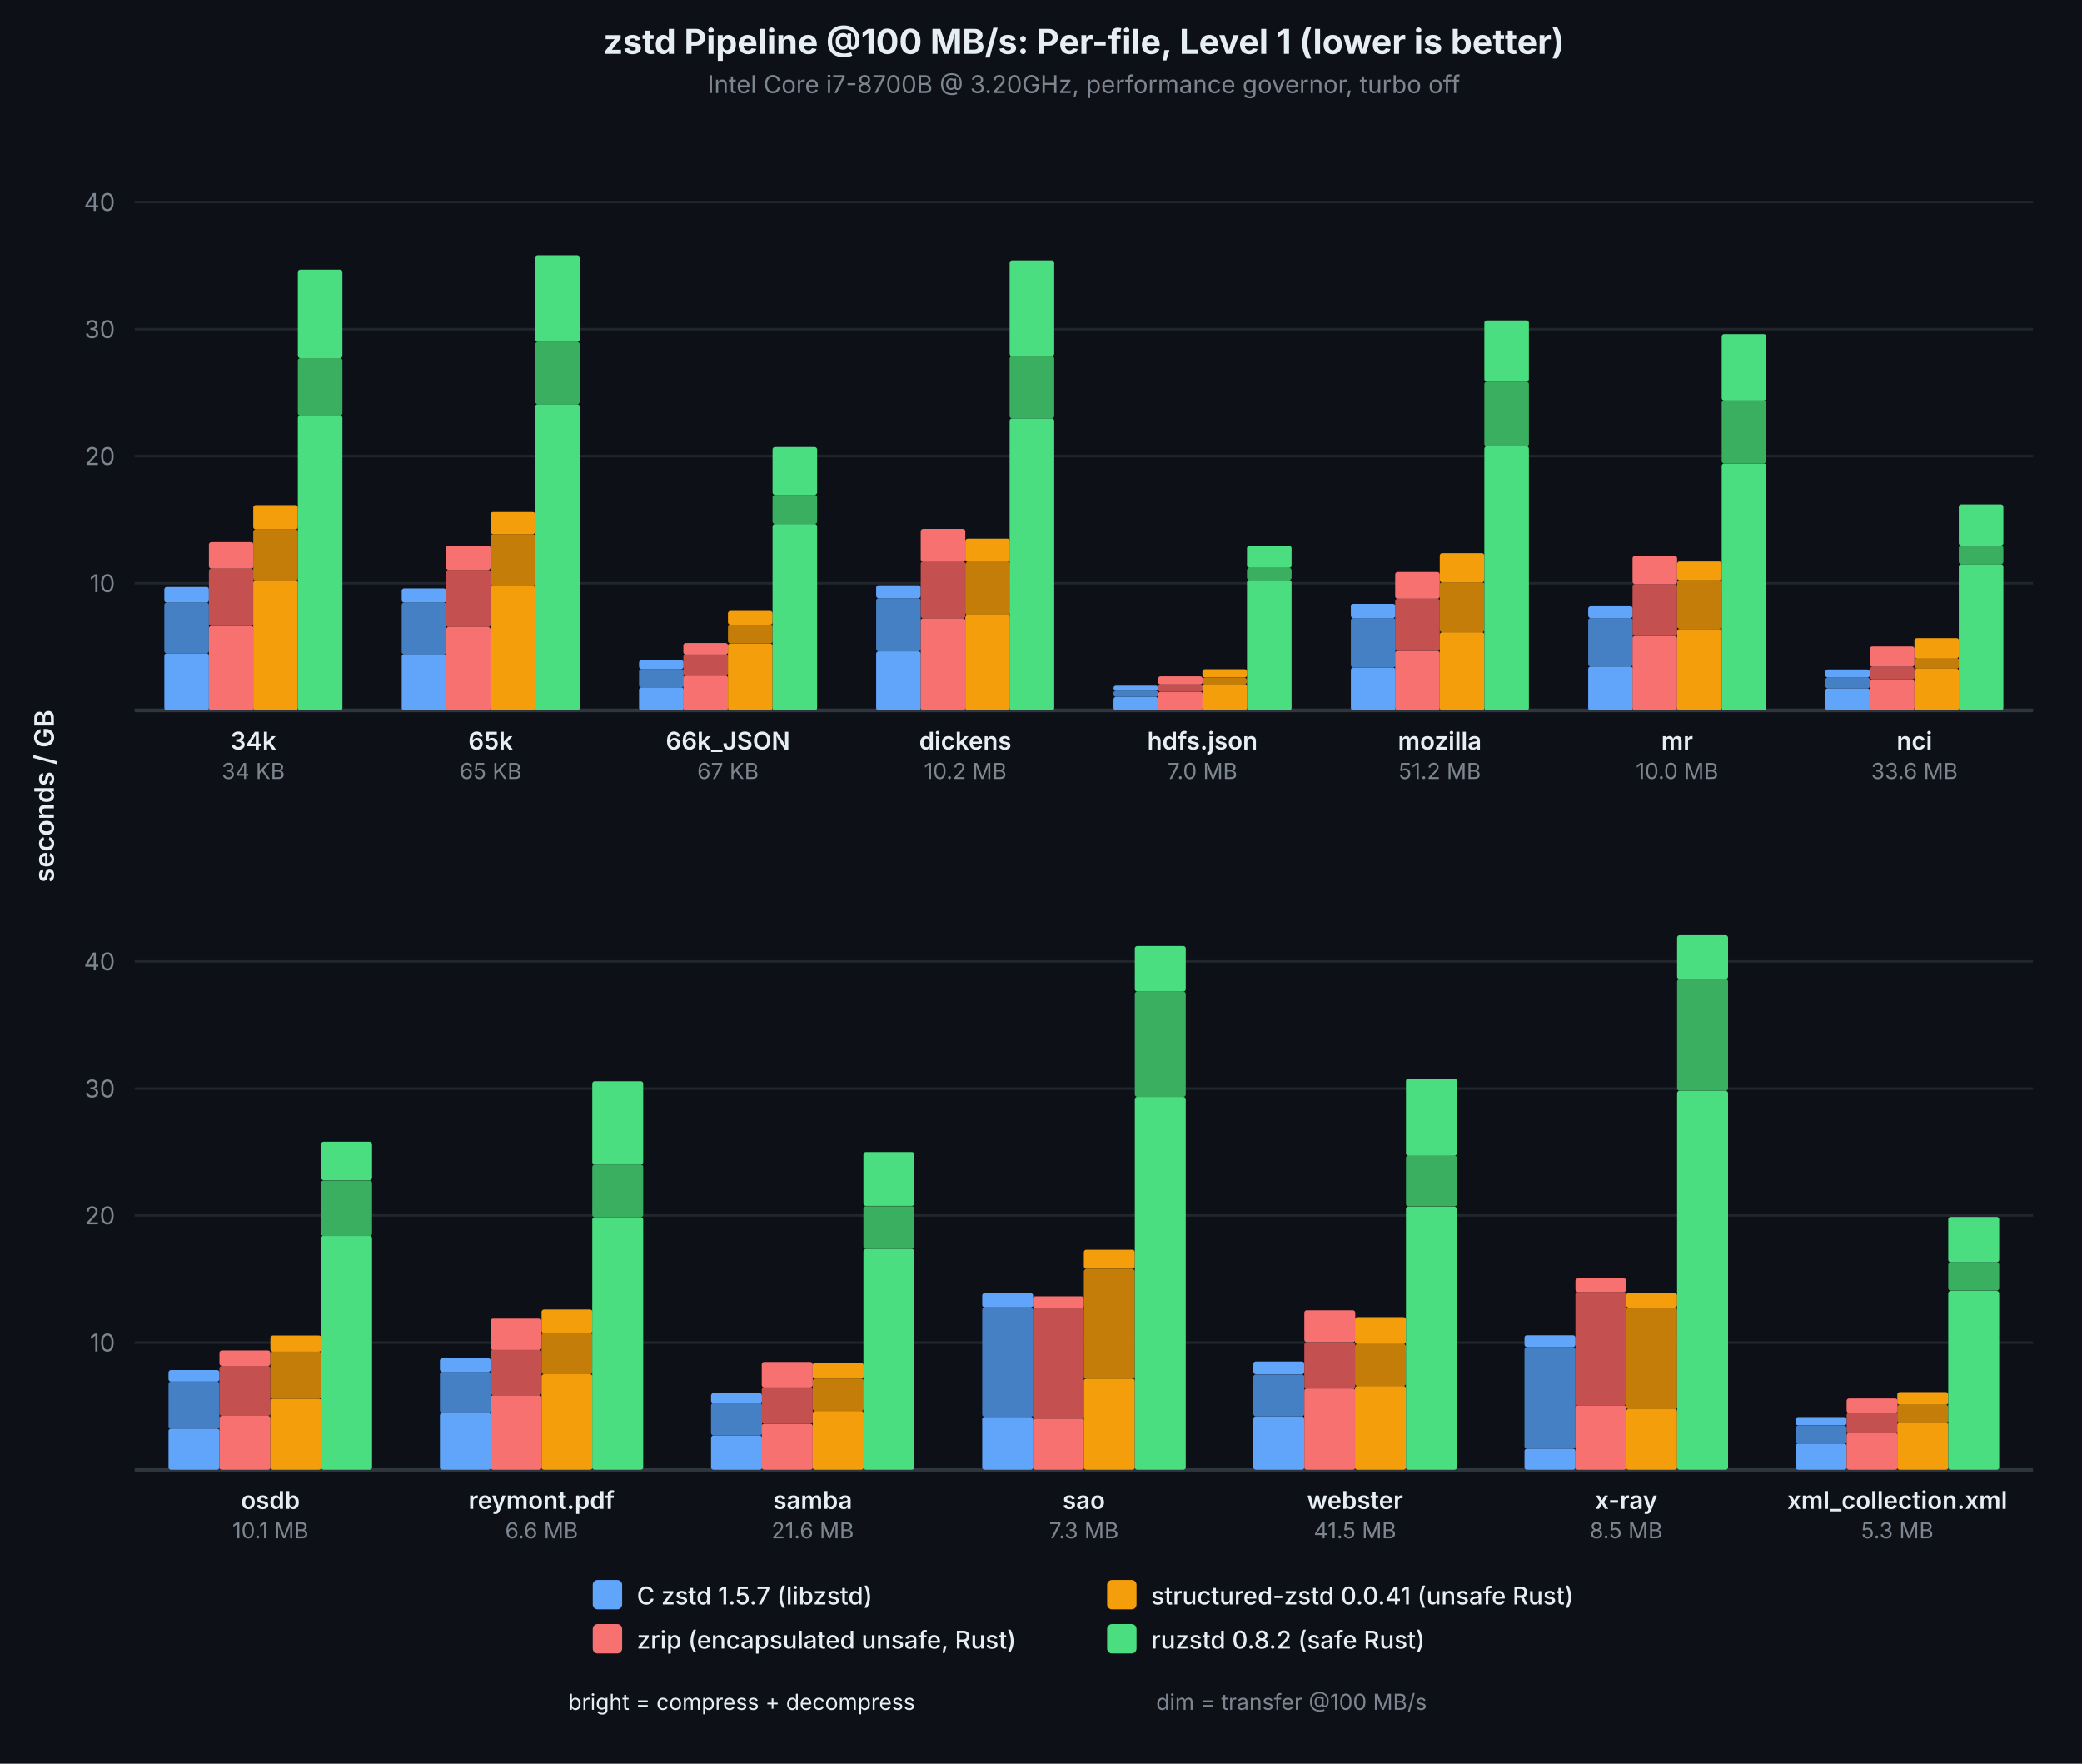
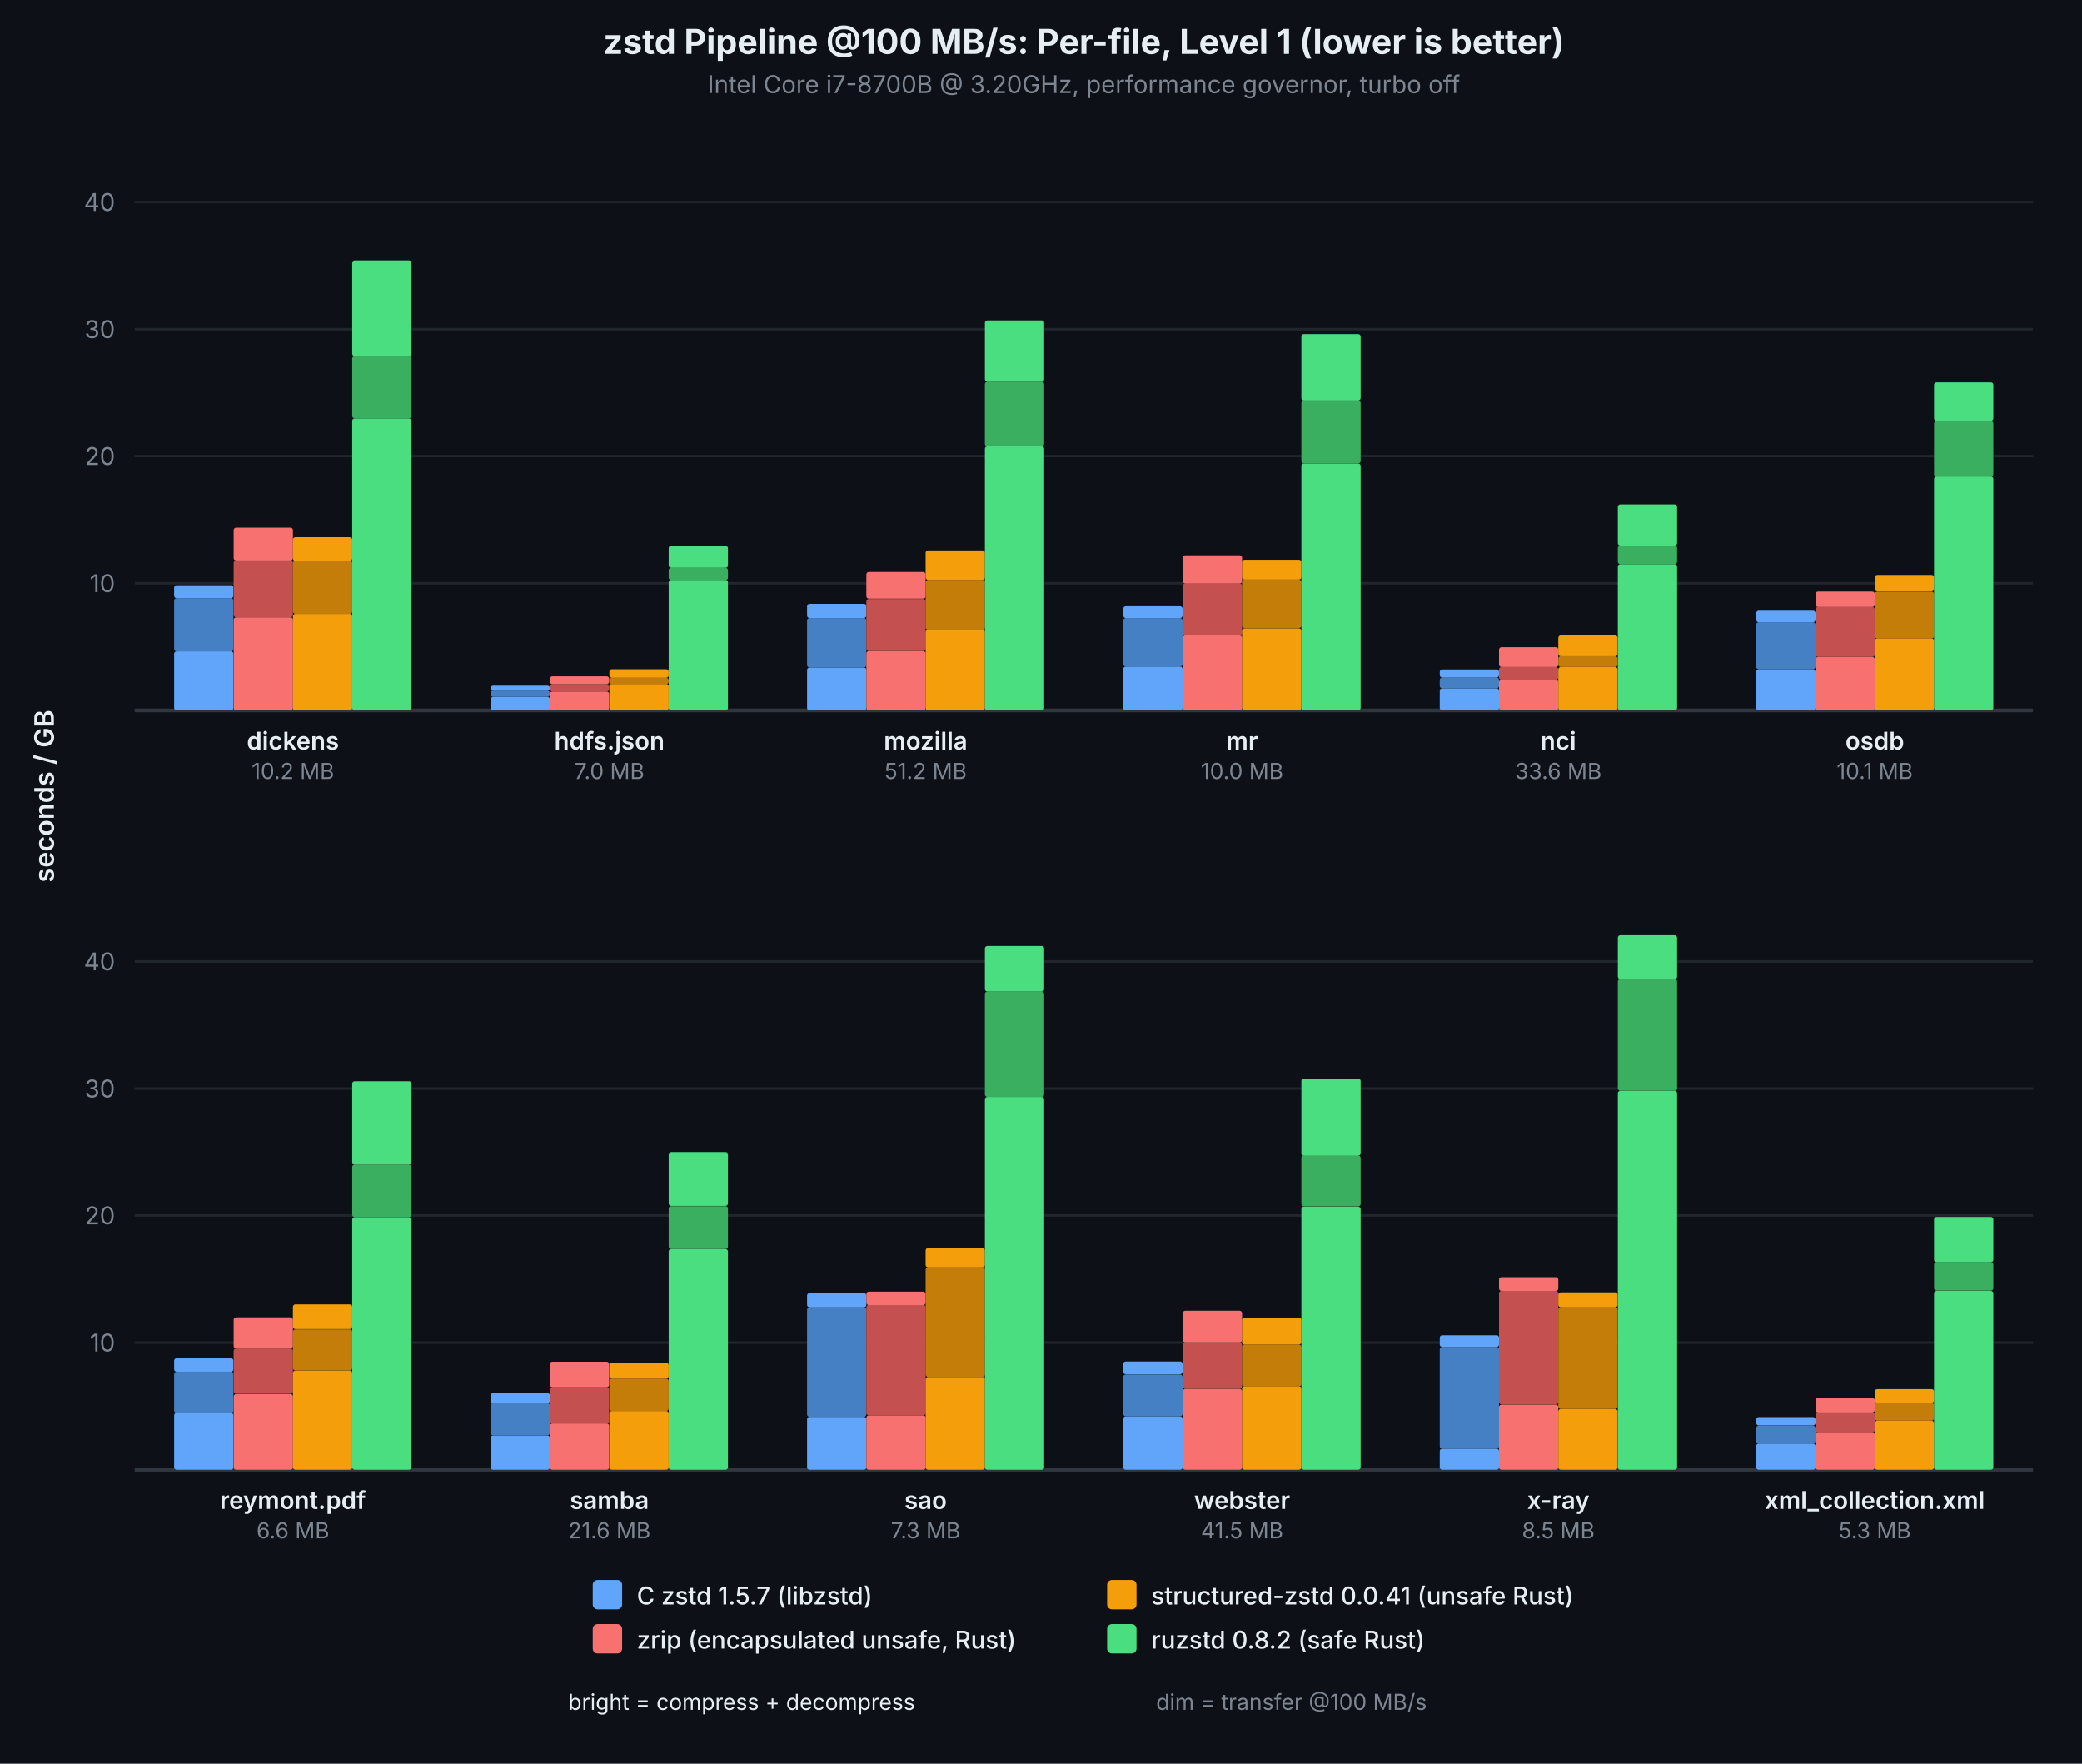
<svg xmlns="http://www.w3.org/2000/svg" viewBox="0 0 850 720" font-family="system-ui, -apple-system, sans-serif">
  <rect width="850" height="720" fill="#0d1117" />
  <text x="442.5" y="22" text-anchor="middle" fill="#e6edf3" font-size="14" font-weight="700">zstd Pipeline @100 MB/s: Per-file, Level 1 (lower is better)</text>
  <text x="442.5" y="38" text-anchor="middle" fill="#7d8590" font-size="10">Intel Core i7-8700B @ 3.20GHz, performance governor, turbo off</text>
  <line x1="55" y1="238.1" x2="830" y2="238.1" stroke="#21262d" stroke-width="1" />
  <text x="47" y="238.1" text-anchor="end" dominant-baseline="middle" fill="#7d8590" font-size="10">10</text>
  <line x1="55" y1="186.2" x2="830" y2="186.2" stroke="#21262d" stroke-width="1" />
  <text x="47" y="186.2" text-anchor="end" dominant-baseline="middle" fill="#7d8590" font-size="10">20</text>
  <line x1="55" y1="134.4" x2="830" y2="134.4" stroke="#21262d" stroke-width="1" />
  <text x="47" y="134.4" text-anchor="end" dominant-baseline="middle" fill="#7d8590" font-size="10">30</text>
  <line x1="55" y1="82.5" x2="830" y2="82.5" stroke="#21262d" stroke-width="1" />
  <text x="47" y="82.5" text-anchor="end" dominant-baseline="middle" fill="#7d8590" font-size="10">40</text>
  <line x1="55" y1="290" x2="830" y2="290" stroke="#30363d" stroke-width="1.5" />
  <text x="22" y="325.0" text-anchor="middle" fill="#e6edf3" font-size="11" font-weight="600" transform="rotate(-90,22,325.0)">seconds / GB</text>
-   <rect x="67.1" y="266.7" width="18.2" height="23.3" fill="#60a5fa" rx="1" />
-   <rect x="67.1" y="246.0" width="18.2" height="20.7" fill="#4680c4" rx="1" />
-   <rect x="67.1" y="239.6" width="18.2" height="6.4" fill="#60a5fa" rx="1" />
-   <rect x="85.3" y="255.5" width="18.2" height="34.5" fill="#f87171" rx="1" />
-   <rect x="85.3" y="232.1" width="18.2" height="23.4" fill="#c45050" rx="1" />
-   <rect x="85.3" y="221.3" width="18.2" height="10.8" fill="#f87171" rx="1" />
-   <rect x="103.4" y="237.0" width="18.2" height="53.0" fill="#f59e0b" rx="1" />
-   <rect x="103.4" y="216.1" width="18.2" height="20.9" fill="#c47d08" rx="1" />
-   <rect x="103.4" y="206.2" width="18.2" height="9.9" fill="#f59e0b" rx="1" />
-   <rect x="121.6" y="169.6" width="18.2" height="120.4" fill="#4ade80" rx="1" />
-   <rect x="121.6" y="146.2" width="18.2" height="23.5" fill="#3aaf60" rx="1" />
-   <rect x="121.6" y="110.1" width="18.2" height="36.1" fill="#4ade80" rx="1" />
-   <text x="103.4" y="306" text-anchor="middle" fill="#e6edf3" font-size="10" font-weight="600">34k</text>
-   <text x="103.4" y="318" text-anchor="middle" fill="#7d8590" font-size="9">34 KB</text>
-   <rect x="164.0" y="267.0" width="18.2" height="23.0" fill="#60a5fa" rx="1" />
-   <rect x="164.0" y="246.0" width="18.2" height="21.1" fill="#4680c4" rx="1" />
-   <rect x="164.0" y="240.2" width="18.2" height="5.8" fill="#60a5fa" rx="1" />
-   <rect x="182.1" y="256.0" width="18.2" height="34.0" fill="#f87171" rx="1" />
-   <rect x="182.1" y="232.6" width="18.2" height="23.4" fill="#c45050" rx="1" />
-   <rect x="182.1" y="222.7" width="18.2" height="9.9" fill="#f87171" rx="1" />
-   <rect x="200.3" y="239.2" width="18.2" height="50.8" fill="#f59e0b" rx="1" />
-   <rect x="200.3" y="218.0" width="18.2" height="21.1" fill="#c47d08" rx="1" />
-   <rect x="200.3" y="209.0" width="18.2" height="9.0" fill="#f59e0b" rx="1" />
-   <rect x="218.5" y="165.0" width="18.2" height="125.0" fill="#4ade80" rx="1" />
-   <rect x="218.5" y="139.6" width="18.2" height="25.4" fill="#3aaf60" rx="1" />
-   <rect x="218.5" y="104.2" width="18.2" height="35.4" fill="#4ade80" rx="1" />
-   <text x="200.3" y="306" text-anchor="middle" fill="#e6edf3" font-size="10" font-weight="600">65k</text>
-   <text x="200.3" y="318" text-anchor="middle" fill="#7d8590" font-size="9">65 KB</text>
-   <rect x="260.9" y="280.6" width="18.2" height="9.4" fill="#60a5fa" rx="1" />
-   <rect x="260.9" y="273.1" width="18.2" height="7.6" fill="#4680c4" rx="1" />
-   <rect x="260.9" y="269.5" width="18.2" height="3.6" fill="#60a5fa" rx="1" />
-   <rect x="279.0" y="275.8" width="18.2" height="14.2" fill="#f87171" rx="1" />
-   <rect x="279.0" y="267.1" width="18.2" height="8.6" fill="#c45050" rx="1" />
-   <rect x="279.0" y="262.5" width="18.2" height="4.7" fill="#f87171" rx="1" />
-   <rect x="297.2" y="262.7" width="18.2" height="27.3" fill="#f59e0b" rx="1" />
-   <rect x="297.2" y="255.1" width="18.2" height="7.6" fill="#c47d08" rx="1" />
-   <rect x="297.2" y="249.4" width="18.2" height="5.6" fill="#f59e0b" rx="1" />
-   <rect x="315.4" y="213.9" width="18.2" height="76.1" fill="#4ade80" rx="1" />
-   <rect x="315.4" y="202.0" width="18.2" height="11.9" fill="#3aaf60" rx="1" />
-   <rect x="315.4" y="182.5" width="18.2" height="19.5" fill="#4ade80" rx="1" />
-   <text x="297.2" y="306" text-anchor="middle" fill="#e6edf3" font-size="10" font-weight="600">66k_JSON</text>
-   <text x="297.2" y="318" text-anchor="middle" fill="#7d8590" font-size="9">67 KB</text>
-   <rect x="357.7" y="265.9" width="18.2" height="24.1" fill="#60a5fa" rx="1" />
-   <rect x="357.7" y="244.2" width="18.2" height="21.7" fill="#4680c4" rx="1" />
-   <rect x="357.7" y="238.9" width="18.2" height="5.3" fill="#60a5fa" rx="1" />
-   <rect x="375.9" y="252.4" width="18.2" height="37.6" fill="#f87171" rx="1" />
-   <rect x="375.9" y="229.2" width="18.2" height="23.2" fill="#c45050" rx="1" />
-   <rect x="375.9" y="215.9" width="18.2" height="13.4" fill="#f87171" rx="1" />
-   <rect x="394.1" y="251.1" width="18.2" height="38.9" fill="#f59e0b" rx="1" />
-   <rect x="394.1" y="229.4" width="18.2" height="21.7" fill="#c47d08" rx="1" />
-   <rect x="394.1" y="219.9" width="18.2" height="9.5" fill="#f59e0b" rx="1" />
-   <rect x="412.2" y="170.8" width="18.2" height="119.2" fill="#4ade80" rx="1" />
-   <rect x="412.2" y="145.4" width="18.2" height="25.4" fill="#3aaf60" rx="1" />
-   <rect x="412.2" y="106.3" width="18.2" height="39.1" fill="#4ade80" rx="1" />
-   <text x="394.1" y="306" text-anchor="middle" fill="#e6edf3" font-size="10" font-weight="600">dickens</text>
-   <text x="394.1" y="318" text-anchor="middle" fill="#7d8590" font-size="9">10.2 MB</text>
-   <rect x="454.6" y="284.5" width="18.2" height="5.5" fill="#60a5fa" rx="1" />
-   <rect x="454.6" y="281.9" width="18.2" height="2.6" fill="#4680c4" rx="1" />
-   <rect x="454.6" y="279.9" width="18.2" height="2.0" fill="#60a5fa" rx="1" />
-   <rect x="472.8" y="282.4" width="18.2" height="7.6" fill="#f87171" rx="1" />
-   <rect x="472.8" y="279.4" width="18.2" height="3.0" fill="#c45050" rx="1" />
-   <rect x="472.8" y="276.1" width="18.2" height="3.3" fill="#f87171" rx="1" />
-   <rect x="490.9" y="279.2" width="18.2" height="10.8" fill="#f59e0b" rx="1" />
-   <rect x="490.9" y="276.7" width="18.2" height="2.6" fill="#c47d08" rx="1" />
-   <rect x="490.9" y="273.2" width="18.2" height="3.4" fill="#f59e0b" rx="1" />
-   <rect x="509.1" y="236.7" width="18.2" height="53.3" fill="#4ade80" rx="1" />
-   <rect x="509.1" y="231.8" width="18.2" height="5.0" fill="#3aaf60" rx="1" />
-   <rect x="509.1" y="222.8" width="18.2" height="9.0" fill="#4ade80" rx="1" />
-   <text x="490.9" y="306" text-anchor="middle" fill="#e6edf3" font-size="10" font-weight="600">hdfs.json</text>
-   <text x="490.9" y="318" text-anchor="middle" fill="#7d8590" font-size="9">7.0 MB</text>
-   <rect x="551.5" y="272.5" width="18.2" height="17.5" fill="#60a5fa" rx="1" />
-   <rect x="551.5" y="252.3" width="18.2" height="20.2" fill="#4680c4" rx="1" />
-   <rect x="551.5" y="246.5" width="18.2" height="5.8" fill="#60a5fa" rx="1" />
-   <rect x="569.6" y="265.7" width="18.2" height="24.3" fill="#f87171" rx="1" />
-   <rect x="569.6" y="244.4" width="18.2" height="21.3" fill="#c45050" rx="1" />
-   <rect x="569.6" y="233.5" width="18.2" height="10.9" fill="#f87171" rx="1" />
-   <rect x="587.8" y="258.1" width="18.2" height="31.9" fill="#f59e0b" rx="1" />
-   <rect x="587.8" y="237.7" width="18.2" height="20.4" fill="#c47d08" rx="1" />
-   <rect x="587.8" y="225.8" width="18.2" height="11.9" fill="#f59e0b" rx="1" />
-   <rect x="606.0" y="182.2" width="18.2" height="107.8" fill="#4ade80" rx="1" />
-   <rect x="606.0" y="155.8" width="18.2" height="26.4" fill="#3aaf60" rx="1" />
-   <rect x="606.0" y="130.8" width="18.2" height="25.0" fill="#4ade80" rx="1" />
-   <text x="587.8" y="306" text-anchor="middle" fill="#e6edf3" font-size="10" font-weight="600">mozilla</text>
-   <text x="587.8" y="318" text-anchor="middle" fill="#7d8590" font-size="9">51.2 MB</text>
-   <rect x="648.4" y="272.1" width="18.2" height="17.9" fill="#60a5fa" rx="1" />
-   <rect x="648.4" y="252.3" width="18.2" height="19.8" fill="#4680c4" rx="1" />
-   <rect x="648.4" y="247.5" width="18.2" height="4.8" fill="#60a5fa" rx="1" />
-   <rect x="666.5" y="259.6" width="18.2" height="30.4" fill="#f87171" rx="1" />
-   <rect x="666.5" y="238.4" width="18.2" height="21.2" fill="#c45050" rx="1" />
-   <rect x="666.5" y="226.9" width="18.2" height="11.5" fill="#f87171" rx="1" />
-   <rect x="684.7" y="256.8" width="18.2" height="33.2" fill="#f59e0b" rx="1" />
-   <rect x="684.7" y="236.9" width="18.2" height="19.8" fill="#c47d08" rx="1" />
-   <rect x="684.7" y="229.2" width="18.2" height="7.7" fill="#f59e0b" rx="1" />
-   <rect x="702.9" y="189.2" width="18.2" height="100.8" fill="#4ade80" rx="1" />
-   <rect x="702.9" y="163.5" width="18.2" height="25.7" fill="#3aaf60" rx="1" />
-   <rect x="702.9" y="136.4" width="18.2" height="27.1" fill="#4ade80" rx="1" />
-   <text x="684.7" y="306" text-anchor="middle" fill="#e6edf3" font-size="10" font-weight="600">mr</text>
-   <text x="684.7" y="318" text-anchor="middle" fill="#7d8590" font-size="9">10.0 MB</text>
-   <rect x="745.2" y="281.0" width="18.2" height="9.0" fill="#60a5fa" rx="1" />
-   <rect x="745.2" y="276.6" width="18.2" height="4.4" fill="#4680c4" rx="1" />
-   <rect x="745.2" y="273.3" width="18.2" height="3.3" fill="#60a5fa" rx="1" />
-   <rect x="763.4" y="277.5" width="18.2" height="12.5" fill="#f87171" rx="1" />
-   <rect x="763.4" y="272.2" width="18.2" height="5.2" fill="#c45050" rx="1" />
-   <rect x="763.4" y="263.9" width="18.2" height="8.3" fill="#f87171" rx="1" />
-   <rect x="781.6" y="273.0" width="18.2" height="17.0" fill="#f59e0b" rx="1" />
-   <rect x="781.6" y="268.6" width="18.2" height="4.4" fill="#c47d08" rx="1" />
-   <rect x="781.6" y="260.5" width="18.2" height="8.2" fill="#f59e0b" rx="1" />
-   <rect x="799.7" y="230.3" width="18.2" height="59.7" fill="#4ade80" rx="1" />
-   <rect x="799.7" y="222.7" width="18.2" height="7.6" fill="#3aaf60" rx="1" />
-   <rect x="799.7" y="205.9" width="18.2" height="16.8" fill="#4ade80" rx="1" />
-   <text x="781.6" y="306" text-anchor="middle" fill="#e6edf3" font-size="10" font-weight="600">nci</text>
-   <text x="781.6" y="318" text-anchor="middle" fill="#7d8590" font-size="9">33.6 MB</text>
+   <rect x="71.1" y="265.9" width="24.2" height="24.1" fill="#60a5fa" rx="1" />
+   <rect x="71.1" y="244.2" width="24.2" height="21.7" fill="#4680c4" rx="1" />
+   <rect x="71.1" y="238.9" width="24.2" height="5.3" fill="#60a5fa" rx="1" />
+   <rect x="95.4" y="252.0" width="24.2" height="38.0" fill="#f87171" rx="1" />
+   <rect x="95.4" y="228.8" width="24.2" height="23.2" fill="#c45050" rx="1" />
+   <rect x="95.4" y="215.4" width="24.2" height="13.4" fill="#f87171" rx="1" />
+   <rect x="119.6" y="250.6" width="24.2" height="39.4" fill="#f59e0b" rx="1" />
+   <rect x="119.6" y="228.9" width="24.2" height="21.7" fill="#c47d08" rx="1" />
+   <rect x="119.6" y="219.3" width="24.2" height="9.7" fill="#f59e0b" rx="1" />
+   <rect x="143.8" y="170.8" width="24.2" height="119.2" fill="#4ade80" rx="1" />
+   <rect x="143.8" y="145.4" width="24.2" height="25.4" fill="#3aaf60" rx="1" />
+   <rect x="143.8" y="106.3" width="24.2" height="39.1" fill="#4ade80" rx="1" />
+   <text x="119.6" y="306" text-anchor="middle" fill="#e6edf3" font-size="10" font-weight="600">dickens</text>
+   <text x="119.6" y="318" text-anchor="middle" fill="#7d8590" font-size="9">10.2 MB</text>
+   <rect x="200.3" y="284.5" width="24.2" height="5.5" fill="#60a5fa" rx="1" />
+   <rect x="200.3" y="281.9" width="24.2" height="2.6" fill="#4680c4" rx="1" />
+   <rect x="200.3" y="279.9" width="24.2" height="2.0" fill="#60a5fa" rx="1" />
+   <rect x="224.5" y="282.3" width="24.2" height="7.7" fill="#f87171" rx="1" />
+   <rect x="224.5" y="279.3" width="24.2" height="3.0" fill="#c45050" rx="1" />
+   <rect x="224.5" y="276.1" width="24.2" height="3.2" fill="#f87171" rx="1" />
+   <rect x="248.8" y="279.2" width="24.2" height="10.8" fill="#f59e0b" rx="1" />
+   <rect x="248.8" y="276.7" width="24.2" height="2.6" fill="#c47d08" rx="1" />
+   <rect x="248.8" y="273.2" width="24.2" height="3.5" fill="#f59e0b" rx="1" />
+   <rect x="273.0" y="236.7" width="24.2" height="53.3" fill="#4ade80" rx="1" />
+   <rect x="273.0" y="231.8" width="24.2" height="5.0" fill="#3aaf60" rx="1" />
+   <rect x="273.0" y="222.8" width="24.2" height="9.0" fill="#4ade80" rx="1" />
+   <text x="248.8" y="306" text-anchor="middle" fill="#e6edf3" font-size="10" font-weight="600">hdfs.json</text>
+   <text x="248.8" y="318" text-anchor="middle" fill="#7d8590" font-size="9">7.0 MB</text>
+   <rect x="329.5" y="272.5" width="24.2" height="17.5" fill="#60a5fa" rx="1" />
+   <rect x="329.5" y="252.3" width="24.2" height="20.2" fill="#4680c4" rx="1" />
+   <rect x="329.5" y="246.5" width="24.2" height="5.8" fill="#60a5fa" rx="1" />
+   <rect x="353.7" y="265.8" width="24.2" height="24.2" fill="#f87171" rx="1" />
+   <rect x="353.7" y="244.5" width="24.2" height="21.3" fill="#c45050" rx="1" />
+   <rect x="353.7" y="233.5" width="24.2" height="10.9" fill="#f87171" rx="1" />
+   <rect x="377.9" y="257.1" width="24.2" height="32.9" fill="#f59e0b" rx="1" />
+   <rect x="377.9" y="236.7" width="24.2" height="20.4" fill="#c47d08" rx="1" />
+   <rect x="377.9" y="224.7" width="24.2" height="12.0" fill="#f59e0b" rx="1" />
+   <rect x="402.1" y="182.2" width="24.2" height="107.8" fill="#4ade80" rx="1" />
+   <rect x="402.1" y="155.8" width="24.2" height="26.4" fill="#3aaf60" rx="1" />
+   <rect x="402.1" y="130.8" width="24.2" height="25.0" fill="#4ade80" rx="1" />
+   <text x="377.9" y="306" text-anchor="middle" fill="#e6edf3" font-size="10" font-weight="600">mozilla</text>
+   <text x="377.9" y="318" text-anchor="middle" fill="#7d8590" font-size="9">51.2 MB</text>
+   <rect x="458.6" y="272.1" width="24.2" height="17.9" fill="#60a5fa" rx="1" />
+   <rect x="458.6" y="252.3" width="24.2" height="19.8" fill="#4680c4" rx="1" />
+   <rect x="458.6" y="247.5" width="24.2" height="4.8" fill="#60a5fa" rx="1" />
+   <rect x="482.9" y="259.4" width="24.2" height="30.6" fill="#f87171" rx="1" />
+   <rect x="482.9" y="238.2" width="24.2" height="21.2" fill="#c45050" rx="1" />
+   <rect x="482.9" y="226.7" width="24.2" height="11.5" fill="#f87171" rx="1" />
+   <rect x="507.1" y="256.5" width="24.2" height="33.5" fill="#f59e0b" rx="1" />
+   <rect x="507.1" y="236.6" width="24.2" height="19.8" fill="#c47d08" rx="1" />
+   <rect x="507.1" y="228.5" width="24.2" height="8.1" fill="#f59e0b" rx="1" />
+   <rect x="531.3" y="189.2" width="24.2" height="100.8" fill="#4ade80" rx="1" />
+   <rect x="531.3" y="163.5" width="24.2" height="25.7" fill="#3aaf60" rx="1" />
+   <rect x="531.3" y="136.4" width="24.2" height="27.1" fill="#4ade80" rx="1" />
+   <text x="507.1" y="306" text-anchor="middle" fill="#e6edf3" font-size="10" font-weight="600">mr</text>
+   <text x="507.1" y="318" text-anchor="middle" fill="#7d8590" font-size="9">10.0 MB</text>
+   <rect x="587.8" y="281.0" width="24.2" height="9.0" fill="#60a5fa" rx="1" />
+   <rect x="587.8" y="276.6" width="24.2" height="4.4" fill="#4680c4" rx="1" />
+   <rect x="587.8" y="273.3" width="24.2" height="3.3" fill="#60a5fa" rx="1" />
+   <rect x="612.0" y="277.5" width="24.2" height="12.5" fill="#f87171" rx="1" />
+   <rect x="612.0" y="272.3" width="24.2" height="5.2" fill="#c45050" rx="1" />
+   <rect x="612.0" y="264.2" width="24.2" height="8.1" fill="#f87171" rx="1" />
+   <rect x="636.2" y="272.3" width="24.2" height="17.7" fill="#f59e0b" rx="1" />
+   <rect x="636.2" y="267.9" width="24.2" height="4.4" fill="#c47d08" rx="1" />
+   <rect x="636.2" y="259.4" width="24.2" height="8.5" fill="#f59e0b" rx="1" />
+   <rect x="660.5" y="230.3" width="24.2" height="59.7" fill="#4ade80" rx="1" />
+   <rect x="660.5" y="222.7" width="24.2" height="7.6" fill="#3aaf60" rx="1" />
+   <rect x="660.5" y="205.9" width="24.2" height="16.8" fill="#4ade80" rx="1" />
+   <text x="636.2" y="306" text-anchor="middle" fill="#e6edf3" font-size="10" font-weight="600">nci</text>
+   <text x="636.2" y="318" text-anchor="middle" fill="#7d8590" font-size="9">33.6 MB</text>
+   <rect x="717.0" y="273.2" width="24.2" height="16.8" fill="#60a5fa" rx="1" />
+   <rect x="717.0" y="254.0" width="24.2" height="19.2" fill="#4680c4" rx="1" />
+   <rect x="717.0" y="249.3" width="24.2" height="4.7" fill="#60a5fa" rx="1" />
+   <rect x="741.2" y="268.2" width="24.2" height="21.8" fill="#f87171" rx="1" />
+   <rect x="741.2" y="247.8" width="24.2" height="20.4" fill="#c45050" rx="1" />
+   <rect x="741.2" y="241.5" width="24.2" height="6.3" fill="#f87171" rx="1" />
+   <rect x="765.4" y="260.6" width="24.2" height="29.4" fill="#f59e0b" rx="1" />
+   <rect x="765.4" y="241.5" width="24.2" height="19.2" fill="#c47d08" rx="1" />
+   <rect x="765.4" y="234.7" width="24.2" height="6.7" fill="#f59e0b" rx="1" />
+   <rect x="789.6" y="194.5" width="24.2" height="95.5" fill="#4ade80" rx="1" />
+   <rect x="789.6" y="171.9" width="24.2" height="22.7" fill="#3aaf60" rx="1" />
+   <rect x="789.6" y="156.1" width="24.2" height="15.7" fill="#4ade80" rx="1" />
+   <text x="765.4" y="306" text-anchor="middle" fill="#e6edf3" font-size="10" font-weight="600">osdb</text>
+   <text x="765.4" y="318" text-anchor="middle" fill="#7d8590" font-size="9">10.1 MB</text>
  <line x1="55" y1="548.1" x2="830" y2="548.1" stroke="#21262d" stroke-width="1" />
  <text x="47" y="548.1" text-anchor="end" dominant-baseline="middle" fill="#7d8590" font-size="10">10</text>
  <line x1="55" y1="496.2" x2="830" y2="496.2" stroke="#21262d" stroke-width="1" />
  <text x="47" y="496.2" text-anchor="end" dominant-baseline="middle" fill="#7d8590" font-size="10">20</text>
  <line x1="55" y1="444.4" x2="830" y2="444.4" stroke="#21262d" stroke-width="1" />
  <text x="47" y="444.4" text-anchor="end" dominant-baseline="middle" fill="#7d8590" font-size="10">30</text>
  <line x1="55" y1="392.5" x2="830" y2="392.5" stroke="#21262d" stroke-width="1" />
  <text x="47" y="392.5" text-anchor="end" dominant-baseline="middle" fill="#7d8590" font-size="10">40</text>
  <line x1="55" y1="600" x2="830" y2="600" stroke="#30363d" stroke-width="1.5" />
-   <rect x="68.8" y="583.2" width="20.8" height="16.8" fill="#60a5fa" rx="1" />
-   <rect x="68.8" y="564.0" width="20.8" height="19.2" fill="#4680c4" rx="1" />
-   <rect x="68.8" y="559.3" width="20.8" height="4.7" fill="#60a5fa" rx="1" />
-   <rect x="89.6" y="578.0" width="20.8" height="22.0" fill="#f87171" rx="1" />
-   <rect x="89.6" y="557.6" width="20.8" height="20.4" fill="#c45050" rx="1" />
-   <rect x="89.6" y="551.3" width="20.8" height="6.3" fill="#f87171" rx="1" />
-   <rect x="110.4" y="571.0" width="20.8" height="29.0" fill="#f59e0b" rx="1" />
-   <rect x="110.4" y="551.8" width="20.8" height="19.2" fill="#c47d08" rx="1" />
-   <rect x="110.4" y="545.2" width="20.8" height="6.6" fill="#f59e0b" rx="1" />
-   <rect x="131.1" y="504.5" width="20.8" height="95.5" fill="#4ade80" rx="1" />
-   <rect x="131.1" y="481.9" width="20.8" height="22.7" fill="#3aaf60" rx="1" />
-   <rect x="131.1" y="466.1" width="20.8" height="15.7" fill="#4ade80" rx="1" />
-   <text x="110.4" y="616" text-anchor="middle" fill="#e6edf3" font-size="10" font-weight="600">osdb</text>
-   <text x="110.4" y="628" text-anchor="middle" fill="#7d8590" font-size="9">10.1 MB</text>
-   <rect x="179.6" y="576.8" width="20.8" height="23.2" fill="#60a5fa" rx="1" />
-   <rect x="179.6" y="560.0" width="20.8" height="16.8" fill="#4680c4" rx="1" />
-   <rect x="179.6" y="554.5" width="20.8" height="5.5" fill="#60a5fa" rx="1" />
-   <rect x="200.3" y="569.6" width="20.8" height="30.4" fill="#f87171" rx="1" />
-   <rect x="200.3" y="551.0" width="20.8" height="18.5" fill="#c45050" rx="1" />
-   <rect x="200.3" y="538.3" width="20.8" height="12.8" fill="#f87171" rx="1" />
-   <rect x="221.1" y="561.0" width="20.8" height="39.0" fill="#f59e0b" rx="1" />
-   <rect x="221.1" y="544.2" width="20.8" height="16.8" fill="#c47d08" rx="1" />
-   <rect x="221.1" y="534.6" width="20.8" height="9.6" fill="#f59e0b" rx="1" />
-   <rect x="241.8" y="496.9" width="20.8" height="103.1" fill="#4ade80" rx="1" />
-   <rect x="241.8" y="475.4" width="20.8" height="21.5" fill="#3aaf60" rx="1" />
-   <rect x="241.8" y="441.4" width="20.8" height="34.0" fill="#4ade80" rx="1" />
-   <text x="221.1" y="616" text-anchor="middle" fill="#e6edf3" font-size="10" font-weight="600">reymont.pdf</text>
-   <text x="221.1" y="628" text-anchor="middle" fill="#7d8590" font-size="9">6.6 MB</text>
-   <rect x="290.3" y="586.0" width="20.8" height="14.0" fill="#60a5fa" rx="1" />
-   <rect x="290.3" y="572.8" width="20.8" height="13.2" fill="#4680c4" rx="1" />
-   <rect x="290.3" y="568.7" width="20.8" height="4.1" fill="#60a5fa" rx="1" />
-   <rect x="311.0" y="581.2" width="20.8" height="18.8" fill="#f87171" rx="1" />
-   <rect x="311.0" y="566.3" width="20.8" height="14.8" fill="#c45050" rx="1" />
-   <rect x="311.0" y="556.0" width="20.8" height="10.4" fill="#f87171" rx="1" />
-   <rect x="331.8" y="576.0" width="20.8" height="24.0" fill="#f59e0b" rx="1" />
-   <rect x="331.8" y="562.8" width="20.8" height="13.2" fill="#c47d08" rx="1" />
-   <rect x="331.8" y="556.4" width="20.8" height="6.4" fill="#f59e0b" rx="1" />
-   <rect x="352.5" y="509.9" width="20.8" height="90.1" fill="#4ade80" rx="1" />
-   <rect x="352.5" y="492.4" width="20.8" height="17.5" fill="#3aaf60" rx="1" />
-   <rect x="352.5" y="470.3" width="20.8" height="22.0" fill="#4ade80" rx="1" />
-   <text x="331.8" y="616" text-anchor="middle" fill="#e6edf3" font-size="10" font-weight="600">samba</text>
-   <text x="331.8" y="628" text-anchor="middle" fill="#7d8590" font-size="9">21.6 MB</text>
-   <rect x="401.0" y="578.4" width="20.8" height="21.6" fill="#60a5fa" rx="1" />
-   <rect x="401.0" y="533.7" width="20.8" height="44.7" fill="#4680c4" rx="1" />
-   <rect x="401.0" y="527.9" width="20.8" height="5.8" fill="#60a5fa" rx="1" />
-   <rect x="421.7" y="579.1" width="20.8" height="20.9" fill="#f87171" rx="1" />
-   <rect x="421.7" y="534.0" width="20.8" height="45.1" fill="#c45050" rx="1" />
-   <rect x="421.7" y="529.2" width="20.8" height="4.9" fill="#f87171" rx="1" />
-   <rect x="442.5" y="562.8" width="20.8" height="37.2" fill="#f59e0b" rx="1" />
-   <rect x="442.5" y="518.1" width="20.8" height="44.7" fill="#c47d08" rx="1" />
-   <rect x="442.5" y="510.2" width="20.8" height="7.8" fill="#f59e0b" rx="1" />
-   <rect x="463.3" y="447.8" width="20.8" height="152.2" fill="#4ade80" rx="1" />
-   <rect x="463.3" y="404.8" width="20.8" height="43.0" fill="#3aaf60" rx="1" />
-   <rect x="463.3" y="386.2" width="20.8" height="18.6" fill="#4ade80" rx="1" />
-   <text x="442.5" y="616" text-anchor="middle" fill="#e6edf3" font-size="10" font-weight="600">sao</text>
-   <text x="442.5" y="628" text-anchor="middle" fill="#7d8590" font-size="9">7.3 MB</text>
-   <rect x="511.7" y="578.2" width="20.8" height="21.8" fill="#60a5fa" rx="1" />
-   <rect x="511.7" y="561.1" width="20.8" height="17.1" fill="#4680c4" rx="1" />
-   <rect x="511.7" y="555.8" width="20.8" height="5.2" fill="#60a5fa" rx="1" />
-   <rect x="532.5" y="566.8" width="20.8" height="33.2" fill="#f87171" rx="1" />
-   <rect x="532.5" y="548.0" width="20.8" height="18.9" fill="#c45050" rx="1" />
-   <rect x="532.5" y="534.9" width="20.8" height="13.0" fill="#f87171" rx="1" />
-   <rect x="553.2" y="565.8" width="20.8" height="34.2" fill="#f59e0b" rx="1" />
-   <rect x="553.2" y="548.7" width="20.8" height="17.1" fill="#c47d08" rx="1" />
-   <rect x="553.2" y="537.7" width="20.8" height="11.0" fill="#f59e0b" rx="1" />
-   <rect x="574.0" y="492.6" width="20.8" height="107.4" fill="#4ade80" rx="1" />
-   <rect x="574.0" y="471.7" width="20.8" height="20.8" fill="#3aaf60" rx="1" />
-   <rect x="574.0" y="440.3" width="20.8" height="31.5" fill="#4ade80" rx="1" />
-   <text x="553.2" y="616" text-anchor="middle" fill="#e6edf3" font-size="10" font-weight="600">webster</text>
-   <text x="553.2" y="628" text-anchor="middle" fill="#7d8590" font-size="9">41.5 MB</text>
-   <rect x="622.4" y="591.4" width="20.8" height="8.6" fill="#60a5fa" rx="1" />
-   <rect x="622.4" y="549.9" width="20.8" height="41.5" fill="#4680c4" rx="1" />
-   <rect x="622.4" y="545.1" width="20.8" height="4.8" fill="#60a5fa" rx="1" />
-   <rect x="643.2" y="573.7" width="20.8" height="26.3" fill="#f87171" rx="1" />
-   <rect x="643.2" y="527.4" width="20.8" height="46.3" fill="#c45050" rx="1" />
-   <rect x="643.2" y="521.9" width="20.8" height="5.5" fill="#f87171" rx="1" />
-   <rect x="663.9" y="575.2" width="20.8" height="24.8" fill="#f59e0b" rx="1" />
-   <rect x="663.9" y="533.8" width="20.8" height="41.5" fill="#c47d08" rx="1" />
-   <rect x="663.9" y="527.9" width="20.8" height="5.9" fill="#f59e0b" rx="1" />
-   <rect x="684.7" y="445.3" width="20.8" height="154.7" fill="#4ade80" rx="1" />
-   <rect x="684.7" y="399.7" width="20.8" height="45.6" fill="#3aaf60" rx="1" />
-   <rect x="684.7" y="381.8" width="20.8" height="17.9" fill="#4ade80" rx="1" />
-   <text x="663.9" y="616" text-anchor="middle" fill="#e6edf3" font-size="10" font-weight="600">x-ray</text>
-   <text x="663.9" y="628" text-anchor="middle" fill="#7d8590" font-size="9">8.5 MB</text>
-   <rect x="733.1" y="589.3" width="20.8" height="10.7" fill="#60a5fa" rx="1" />
-   <rect x="733.1" y="582.0" width="20.8" height="7.3" fill="#4680c4" rx="1" />
-   <rect x="733.1" y="578.5" width="20.8" height="3.4" fill="#60a5fa" rx="1" />
-   <rect x="753.9" y="585.0" width="20.8" height="15.0" fill="#f87171" rx="1" />
-   <rect x="753.9" y="576.7" width="20.8" height="8.3" fill="#c45050" rx="1" />
-   <rect x="753.9" y="570.9" width="20.8" height="5.9" fill="#f87171" rx="1" />
-   <rect x="774.6" y="580.8" width="20.8" height="19.2" fill="#f59e0b" rx="1" />
-   <rect x="774.6" y="573.5" width="20.8" height="7.3" fill="#c47d08" rx="1" />
-   <rect x="774.6" y="568.3" width="20.8" height="5.2" fill="#f59e0b" rx="1" />
-   <rect x="795.4" y="527.0" width="20.8" height="73.0" fill="#4ade80" rx="1" />
-   <rect x="795.4" y="515.3" width="20.8" height="11.6" fill="#3aaf60" rx="1" />
-   <rect x="795.4" y="496.8" width="20.8" height="18.5" fill="#4ade80" rx="1" />
-   <text x="774.6" y="616" text-anchor="middle" fill="#e6edf3" font-size="10" font-weight="600">xml_collection.xml</text>
-   <text x="774.6" y="628" text-anchor="middle" fill="#7d8590" font-size="9">5.3 MB</text>
+   <rect x="71.1" y="576.8" width="24.2" height="23.2" fill="#60a5fa" rx="1" />
+   <rect x="71.1" y="560.0" width="24.2" height="16.8" fill="#4680c4" rx="1" />
+   <rect x="71.1" y="554.5" width="24.2" height="5.5" fill="#60a5fa" rx="1" />
+   <rect x="95.4" y="569.1" width="24.2" height="30.9" fill="#f87171" rx="1" />
+   <rect x="95.4" y="550.5" width="24.2" height="18.5" fill="#c45050" rx="1" />
+   <rect x="95.4" y="537.8" width="24.2" height="12.7" fill="#f87171" rx="1" />
+   <rect x="119.6" y="559.5" width="24.2" height="40.5" fill="#f59e0b" rx="1" />
+   <rect x="119.6" y="542.7" width="24.2" height="16.8" fill="#c47d08" rx="1" />
+   <rect x="119.6" y="532.5" width="24.2" height="10.1" fill="#f59e0b" rx="1" />
+   <rect x="143.8" y="496.9" width="24.2" height="103.1" fill="#4ade80" rx="1" />
+   <rect x="143.8" y="475.4" width="24.2" height="21.5" fill="#3aaf60" rx="1" />
+   <rect x="143.8" y="441.4" width="24.2" height="34.0" fill="#4ade80" rx="1" />
+   <text x="119.6" y="616" text-anchor="middle" fill="#e6edf3" font-size="10" font-weight="600">reymont.pdf</text>
+   <text x="119.6" y="628" text-anchor="middle" fill="#7d8590" font-size="9">6.6 MB</text>
+   <rect x="200.3" y="586.0" width="24.2" height="14.0" fill="#60a5fa" rx="1" />
+   <rect x="200.3" y="572.8" width="24.2" height="13.2" fill="#4680c4" rx="1" />
+   <rect x="200.3" y="568.7" width="24.2" height="4.1" fill="#60a5fa" rx="1" />
+   <rect x="224.5" y="581.1" width="24.2" height="18.9" fill="#f87171" rx="1" />
+   <rect x="224.5" y="566.3" width="24.2" height="14.8" fill="#c45050" rx="1" />
+   <rect x="224.5" y="555.9" width="24.2" height="10.4" fill="#f87171" rx="1" />
+   <rect x="248.8" y="576.0" width="24.2" height="24.0" fill="#f59e0b" rx="1" />
+   <rect x="248.8" y="562.8" width="24.2" height="13.2" fill="#c47d08" rx="1" />
+   <rect x="248.8" y="556.3" width="24.2" height="6.5" fill="#f59e0b" rx="1" />
+   <rect x="273.0" y="509.9" width="24.2" height="90.1" fill="#4ade80" rx="1" />
+   <rect x="273.0" y="492.4" width="24.2" height="17.5" fill="#3aaf60" rx="1" />
+   <rect x="273.0" y="470.3" width="24.2" height="22.0" fill="#4ade80" rx="1" />
+   <text x="248.8" y="616" text-anchor="middle" fill="#e6edf3" font-size="10" font-weight="600">samba</text>
+   <text x="248.8" y="628" text-anchor="middle" fill="#7d8590" font-size="9">21.6 MB</text>
+   <rect x="329.5" y="578.4" width="24.2" height="21.6" fill="#60a5fa" rx="1" />
+   <rect x="329.5" y="533.7" width="24.2" height="44.7" fill="#4680c4" rx="1" />
+   <rect x="329.5" y="527.9" width="24.2" height="5.8" fill="#60a5fa" rx="1" />
+   <rect x="353.7" y="577.8" width="24.2" height="22.2" fill="#f87171" rx="1" />
+   <rect x="353.7" y="532.7" width="24.2" height="45.1" fill="#c45050" rx="1" />
+   <rect x="353.7" y="527.3" width="24.2" height="5.5" fill="#f87171" rx="1" />
+   <rect x="377.9" y="562.1" width="24.2" height="37.9" fill="#f59e0b" rx="1" />
+   <rect x="377.9" y="517.4" width="24.2" height="44.7" fill="#c47d08" rx="1" />
+   <rect x="377.9" y="509.5" width="24.2" height="7.9" fill="#f59e0b" rx="1" />
+   <rect x="402.1" y="447.8" width="24.2" height="152.2" fill="#4ade80" rx="1" />
+   <rect x="402.1" y="404.8" width="24.2" height="43.0" fill="#3aaf60" rx="1" />
+   <rect x="402.1" y="386.2" width="24.2" height="18.6" fill="#4ade80" rx="1" />
+   <text x="377.9" y="616" text-anchor="middle" fill="#e6edf3" font-size="10" font-weight="600">sao</text>
+   <text x="377.9" y="628" text-anchor="middle" fill="#7d8590" font-size="9">7.3 MB</text>
+   <rect x="458.6" y="578.2" width="24.2" height="21.8" fill="#60a5fa" rx="1" />
+   <rect x="458.6" y="561.1" width="24.2" height="17.1" fill="#4680c4" rx="1" />
+   <rect x="458.6" y="555.8" width="24.2" height="5.2" fill="#60a5fa" rx="1" />
+   <rect x="482.9" y="567.0" width="24.2" height="33.0" fill="#f87171" rx="1" />
+   <rect x="482.9" y="548.1" width="24.2" height="18.9" fill="#c45050" rx="1" />
+   <rect x="482.9" y="535.1" width="24.2" height="12.9" fill="#f87171" rx="1" />
+   <rect x="507.1" y="565.9" width="24.2" height="34.1" fill="#f59e0b" rx="1" />
+   <rect x="507.1" y="548.9" width="24.2" height="17.1" fill="#c47d08" rx="1" />
+   <rect x="507.1" y="537.9" width="24.2" height="11.0" fill="#f59e0b" rx="1" />
+   <rect x="531.3" y="492.6" width="24.2" height="107.4" fill="#4ade80" rx="1" />
+   <rect x="531.3" y="471.7" width="24.2" height="20.8" fill="#3aaf60" rx="1" />
+   <rect x="531.3" y="440.3" width="24.2" height="31.5" fill="#4ade80" rx="1" />
+   <text x="507.1" y="616" text-anchor="middle" fill="#e6edf3" font-size="10" font-weight="600">webster</text>
+   <text x="507.1" y="628" text-anchor="middle" fill="#7d8590" font-size="9">41.5 MB</text>
+   <rect x="587.8" y="591.4" width="24.2" height="8.6" fill="#60a5fa" rx="1" />
+   <rect x="587.8" y="549.9" width="24.2" height="41.5" fill="#4680c4" rx="1" />
+   <rect x="587.8" y="545.1" width="24.2" height="4.8" fill="#60a5fa" rx="1" />
+   <rect x="612.0" y="573.4" width="24.2" height="26.6" fill="#f87171" rx="1" />
+   <rect x="612.0" y="527.0" width="24.2" height="46.3" fill="#c45050" rx="1" />
+   <rect x="612.0" y="521.4" width="24.2" height="5.6" fill="#f87171" rx="1" />
+   <rect x="636.2" y="575.2" width="24.2" height="24.8" fill="#f59e0b" rx="1" />
+   <rect x="636.2" y="533.7" width="24.2" height="41.5" fill="#c47d08" rx="1" />
+   <rect x="636.2" y="527.6" width="24.2" height="6.1" fill="#f59e0b" rx="1" />
+   <rect x="660.5" y="445.3" width="24.2" height="154.7" fill="#4ade80" rx="1" />
+   <rect x="660.5" y="399.7" width="24.2" height="45.6" fill="#3aaf60" rx="1" />
+   <rect x="660.5" y="381.8" width="24.2" height="17.9" fill="#4ade80" rx="1" />
+   <text x="636.2" y="616" text-anchor="middle" fill="#e6edf3" font-size="10" font-weight="600">x-ray</text>
+   <text x="636.2" y="628" text-anchor="middle" fill="#7d8590" font-size="9">8.5 MB</text>
+   <rect x="717.0" y="589.3" width="24.2" height="10.7" fill="#60a5fa" rx="1" />
+   <rect x="717.0" y="582.0" width="24.2" height="7.3" fill="#4680c4" rx="1" />
+   <rect x="717.0" y="578.5" width="24.2" height="3.4" fill="#60a5fa" rx="1" />
+   <rect x="741.2" y="584.8" width="24.2" height="15.2" fill="#f87171" rx="1" />
+   <rect x="741.2" y="576.5" width="24.2" height="8.3" fill="#c45050" rx="1" />
+   <rect x="741.2" y="570.7" width="24.2" height="5.9" fill="#f87171" rx="1" />
+   <rect x="765.4" y="580.0" width="24.2" height="20.0" fill="#f59e0b" rx="1" />
+   <rect x="765.4" y="572.7" width="24.2" height="7.3" fill="#c47d08" rx="1" />
+   <rect x="765.4" y="567.1" width="24.2" height="5.6" fill="#f59e0b" rx="1" />
+   <rect x="789.6" y="527.0" width="24.2" height="73.0" fill="#4ade80" rx="1" />
+   <rect x="789.6" y="515.3" width="24.2" height="11.6" fill="#3aaf60" rx="1" />
+   <rect x="789.6" y="496.8" width="24.2" height="18.5" fill="#4ade80" rx="1" />
+   <text x="765.4" y="616" text-anchor="middle" fill="#e6edf3" font-size="10" font-weight="600">xml_collection.xml</text>
+   <text x="765.4" y="628" text-anchor="middle" fill="#7d8590" font-size="9">5.3 MB</text>
  <rect x="242" y="645" width="12" height="12" fill="#60a5fa" rx="2" />
  <text x="260" y="655" fill="#e6edf3" font-size="10" font-weight="500">C zstd 1.5.7 (libzstd)</text>
  <rect x="242" y="663" width="12" height="12" fill="#f87171" rx="2" />
  <text x="260" y="673" fill="#e6edf3" font-size="10" font-weight="500">zrip (encapsulated unsafe, Rust)</text>
  <rect x="452" y="645" width="12" height="12" fill="#f59e0b" rx="2" />
  <text x="470" y="655" fill="#e6edf3" font-size="10" font-weight="500">structured-zstd 0.0.41 (unsafe Rust)</text>
  <rect x="452" y="663" width="12" height="12" fill="#4ade80" rx="2" />
  <text x="470" y="673" fill="#e6edf3" font-size="10" font-weight="500">ruzstd 0.8.2 (safe Rust)</text>
  <text x="232" y="698" fill="#e6edf3" font-size="9">bright = compress + decompress</text>
  <text x="472" y="698" fill="#7d8590" font-size="9">dim = transfer @100 MB/s</text>
</svg>
